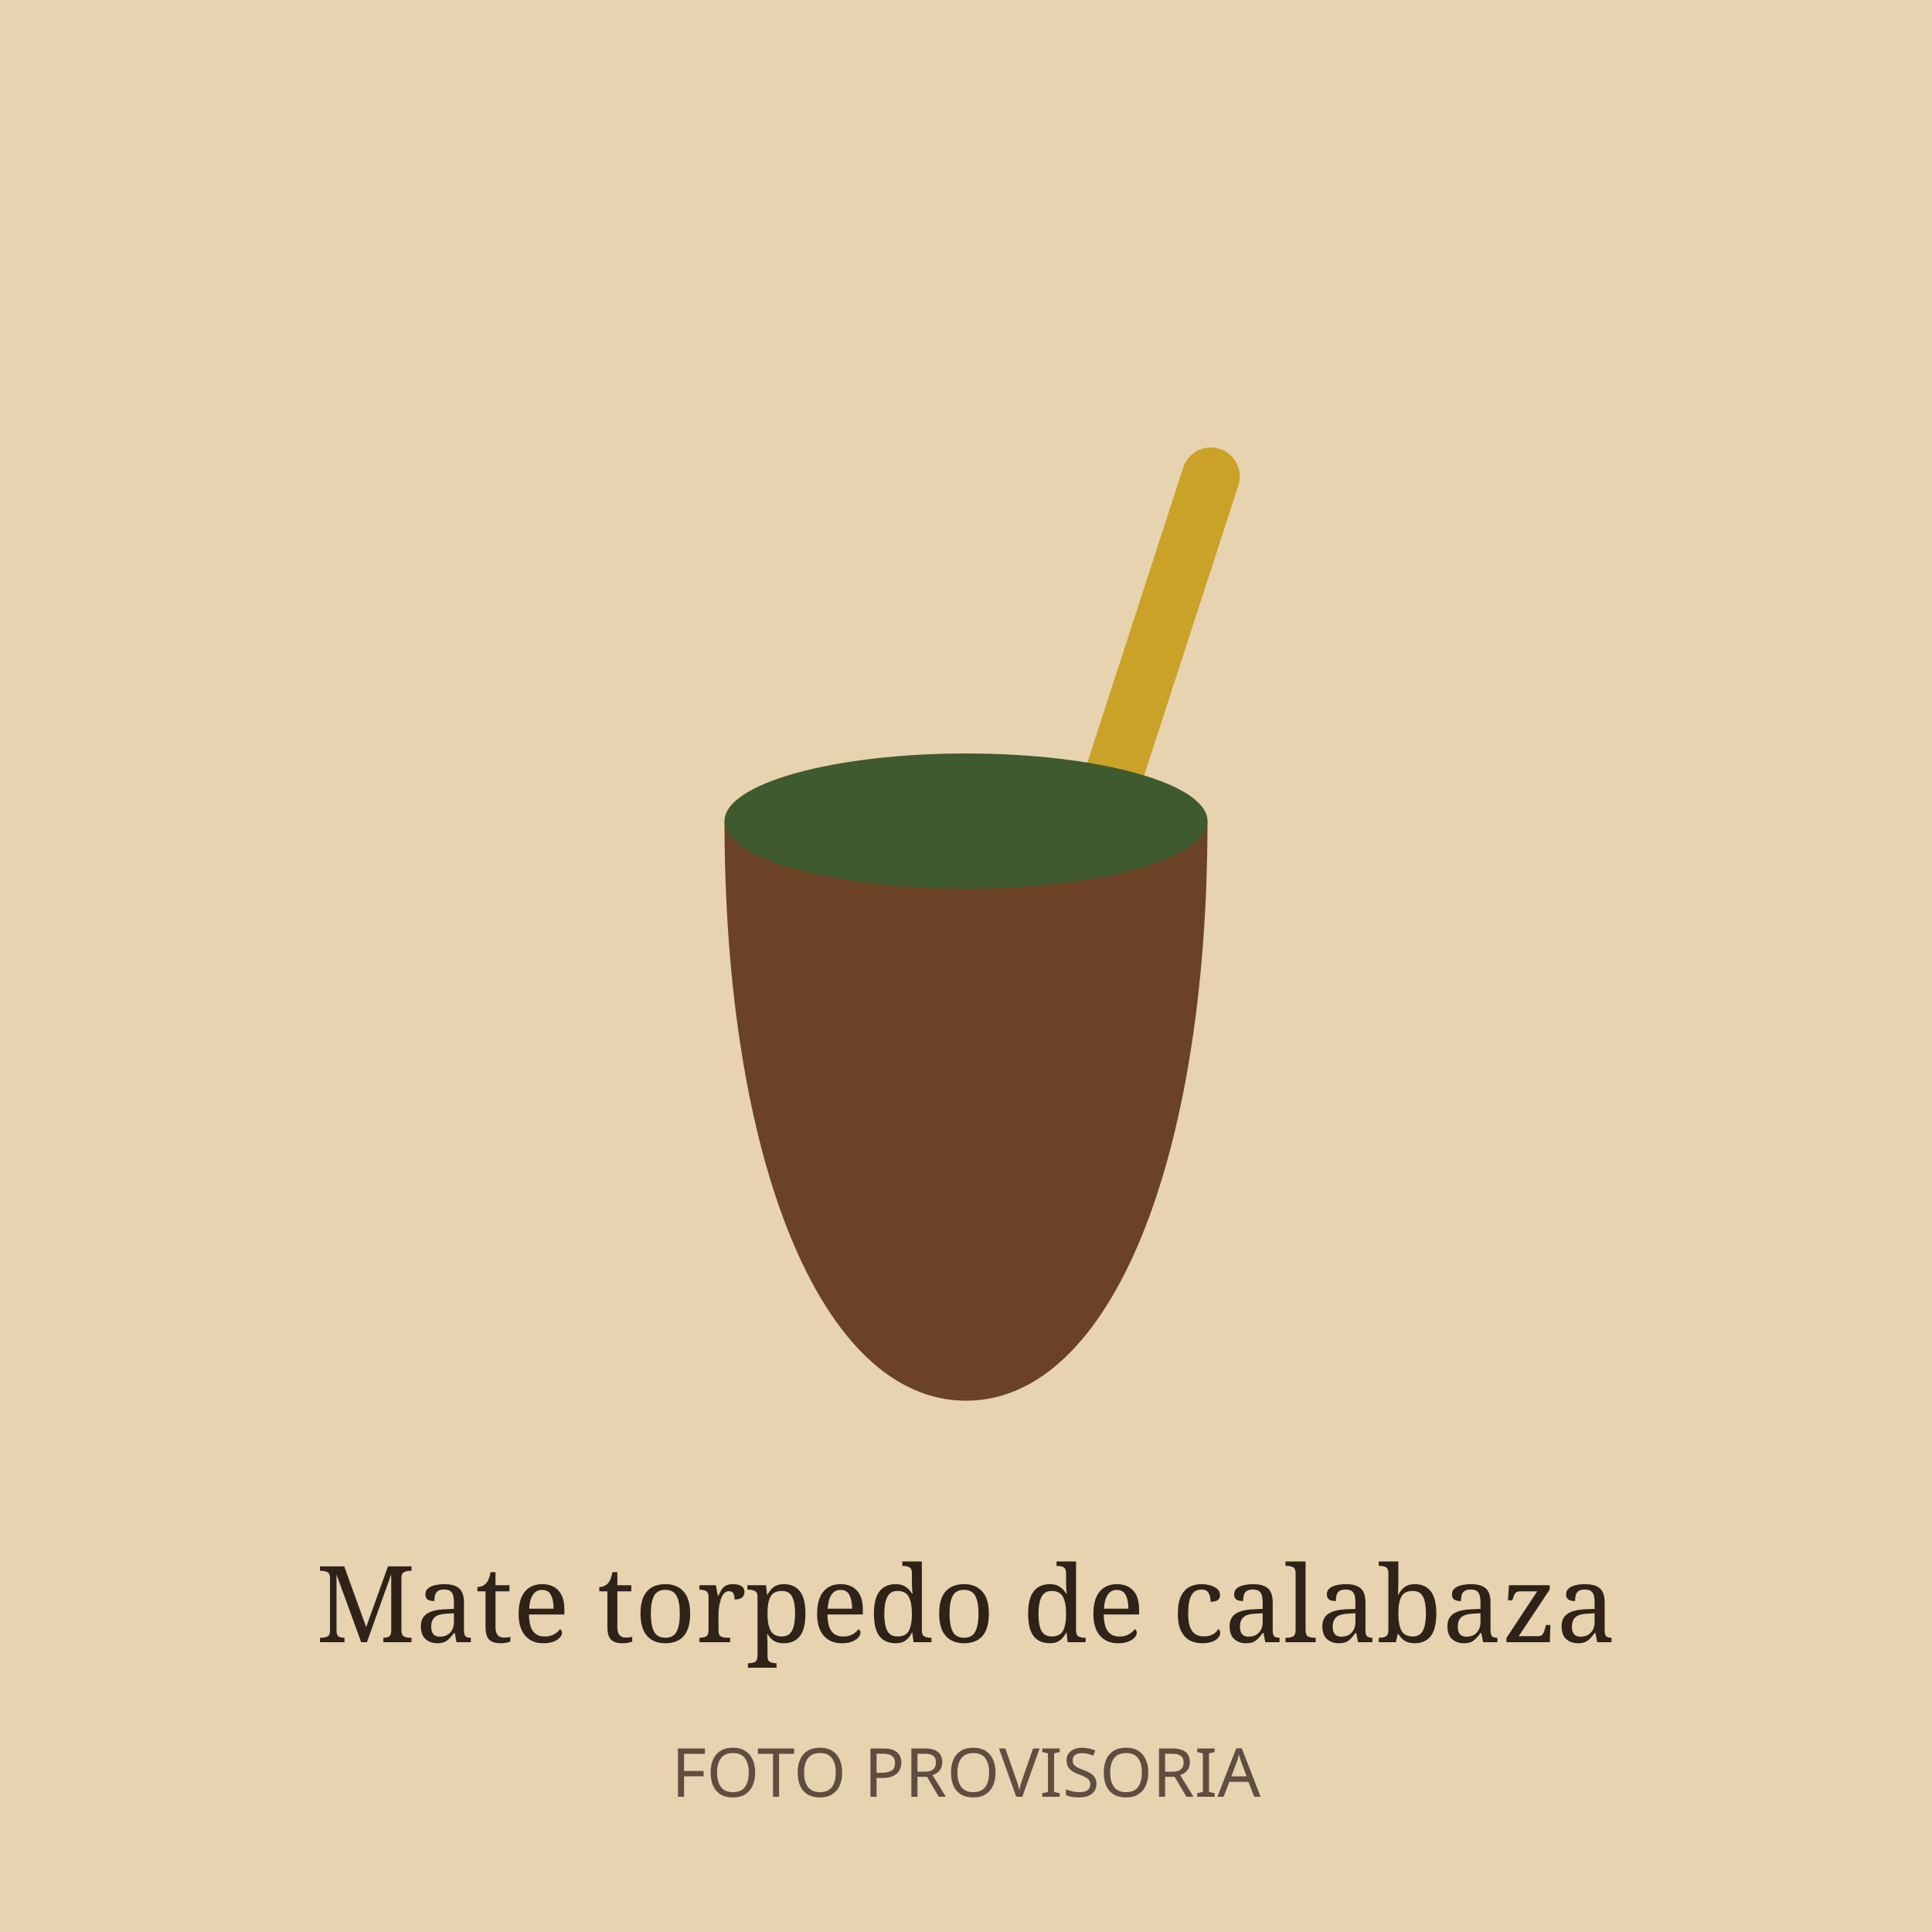
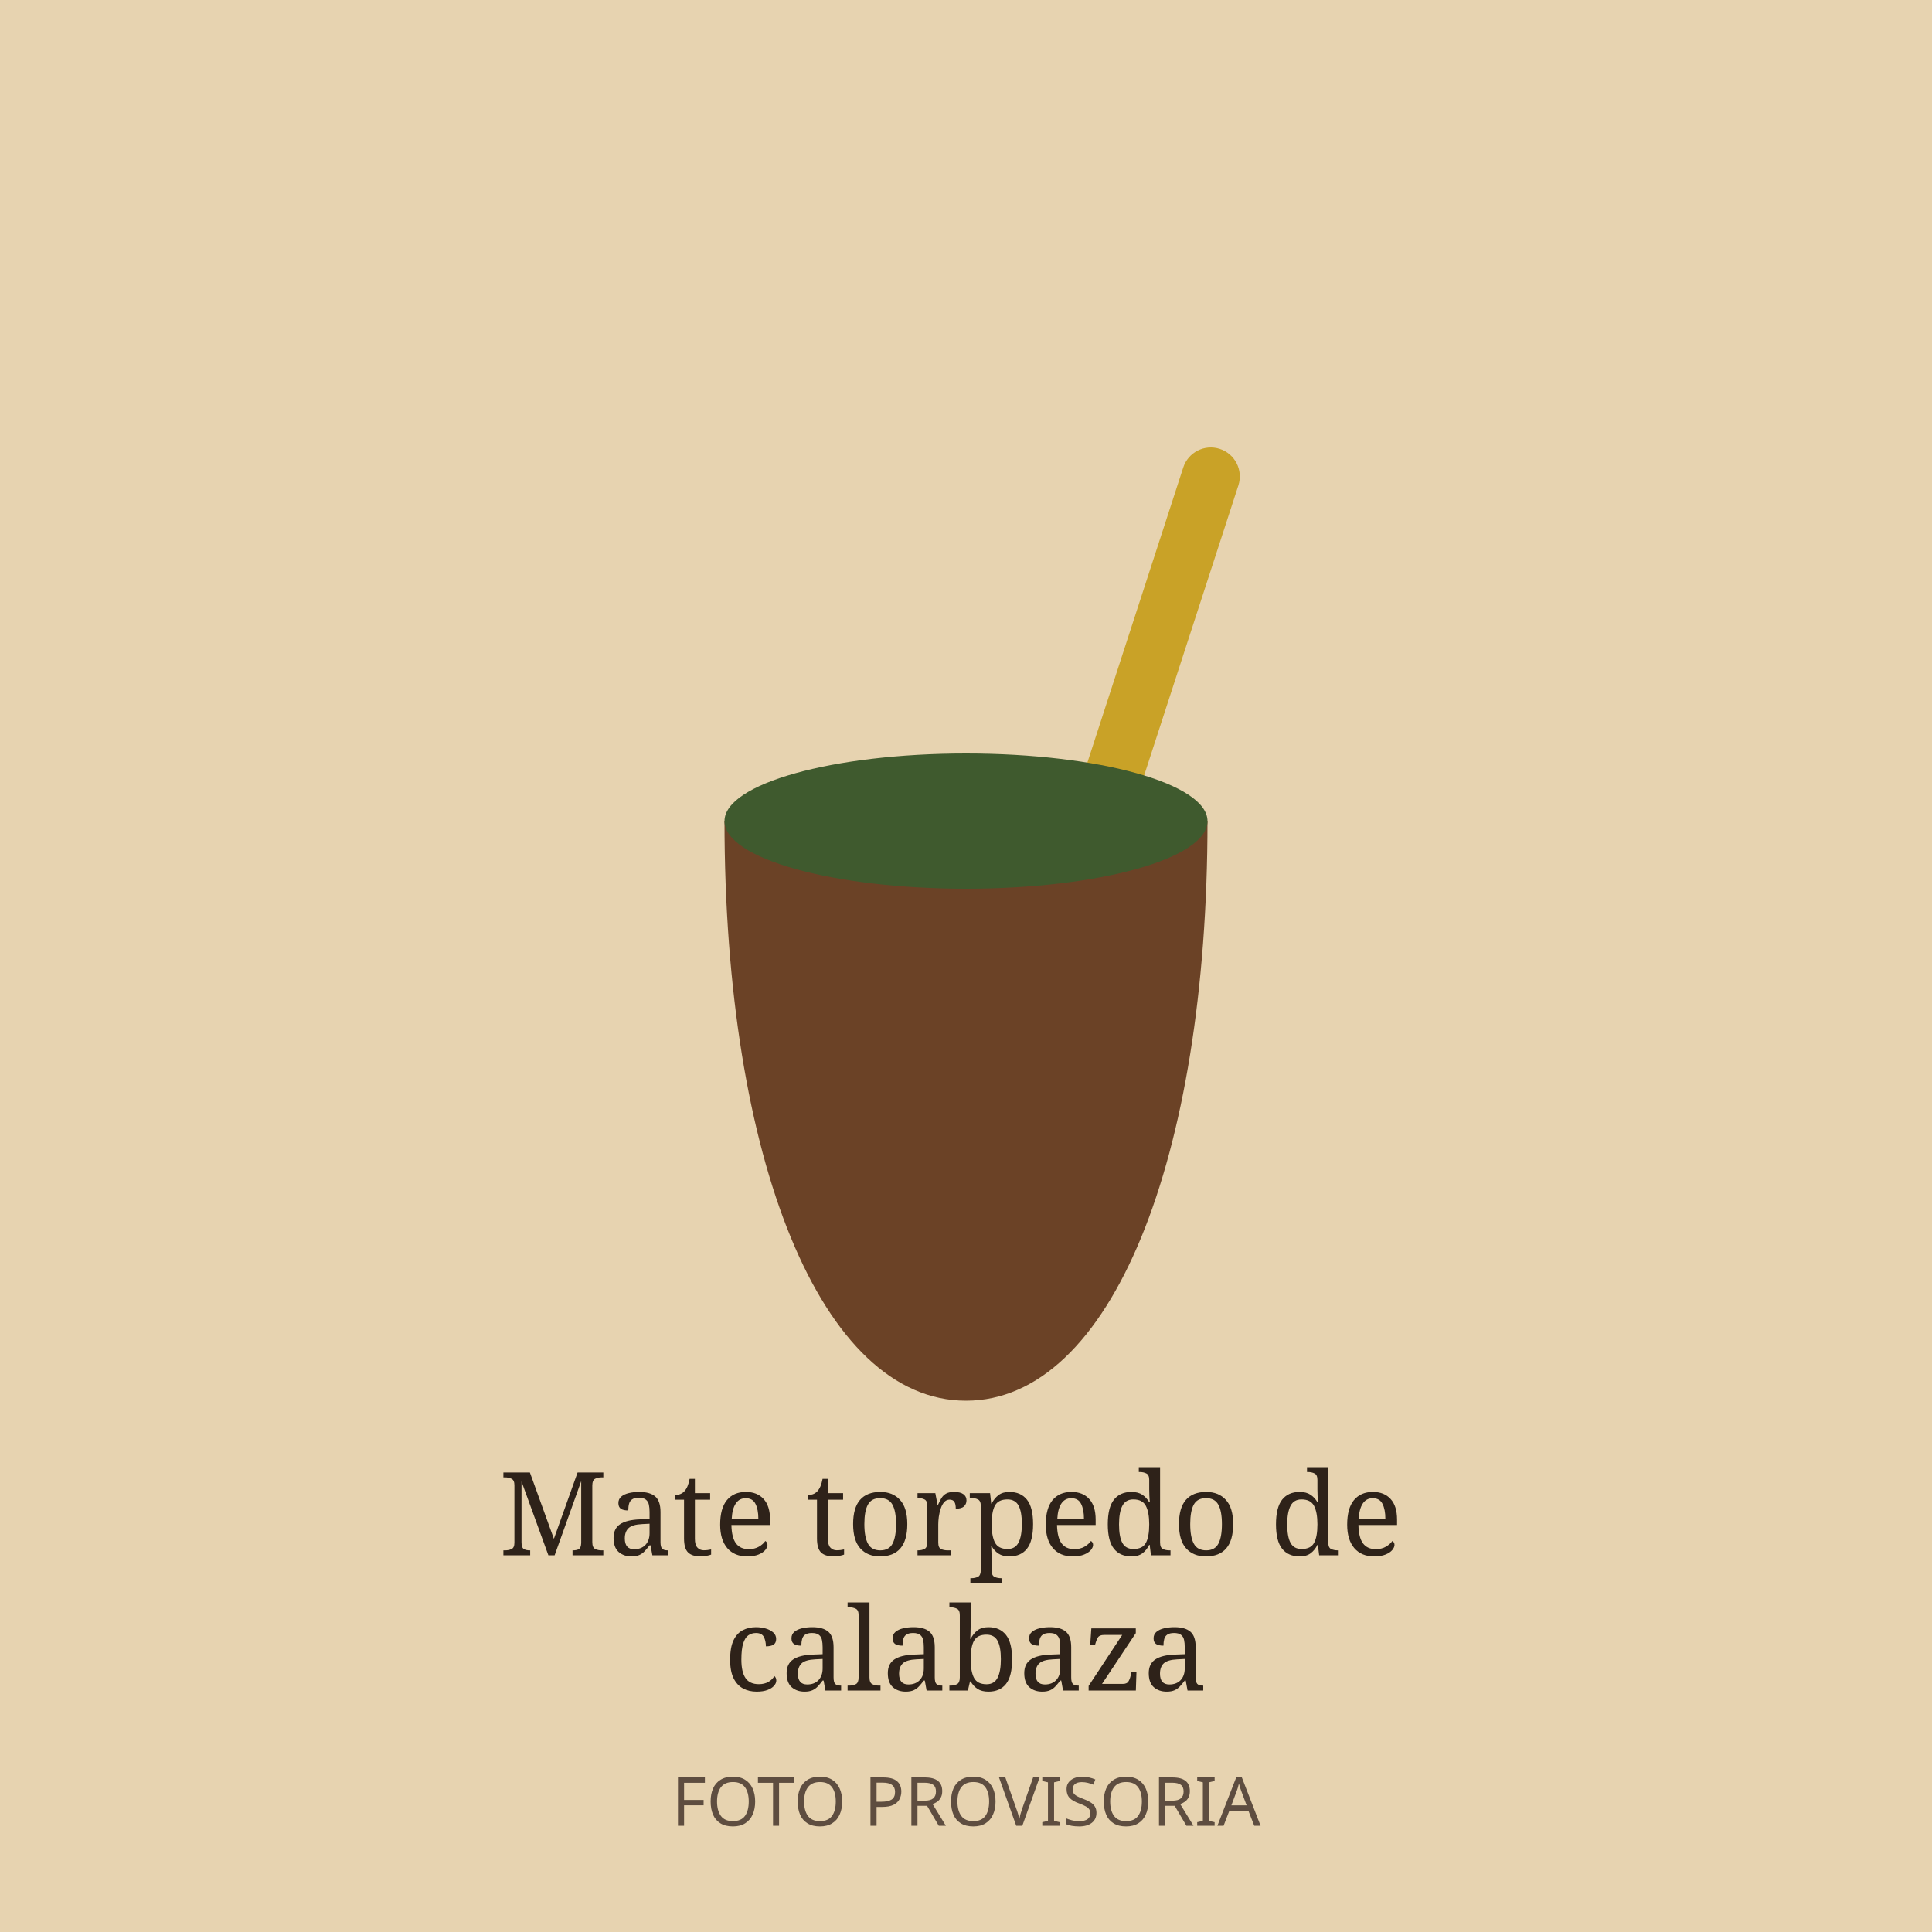
<svg xmlns="http://www.w3.org/2000/svg" viewBox="0 0 400 400" width="400" height="400">
  <rect width="400" height="400" fill="#e7d3b0" />
  <rect x="228" y="90" width="12" height="120" rx="6" transform="rotate(18 234 150)" fill="#c9a227" />
  <path d="M150 170h100c0 70-20 120-50 120s-50-50-50-120z" fill="#6b4226" />
  <ellipse cx="200" cy="170" rx="50" ry="14" fill="#3f5a2e" />
-   <text x="200" y="340" text-anchor="middle" font-family="Georgia, serif" font-size="22" fill="#2e2219">Mate torpedo de calabaza</text>
-   <text x="200" y="372" text-anchor="middle" font-family="sans-serif" font-size="14" fill="#5e4d40">FOTO PROVISORIA</text>
+   <text x="200" y="322" text-anchor="middle" font-family="Georgia, serif" font-size="24" fill="#2e2219">
+     <tspan x="200" dy="0">Mate torpedo de</tspan>
+     <tspan x="200" dy="28">calabaza</tspan>
+   </text>
+   <text x="200" y="378" text-anchor="middle" font-family="sans-serif" font-size="14" fill="#5e4d40">FOTO PROVISORIA</text>
</svg>
